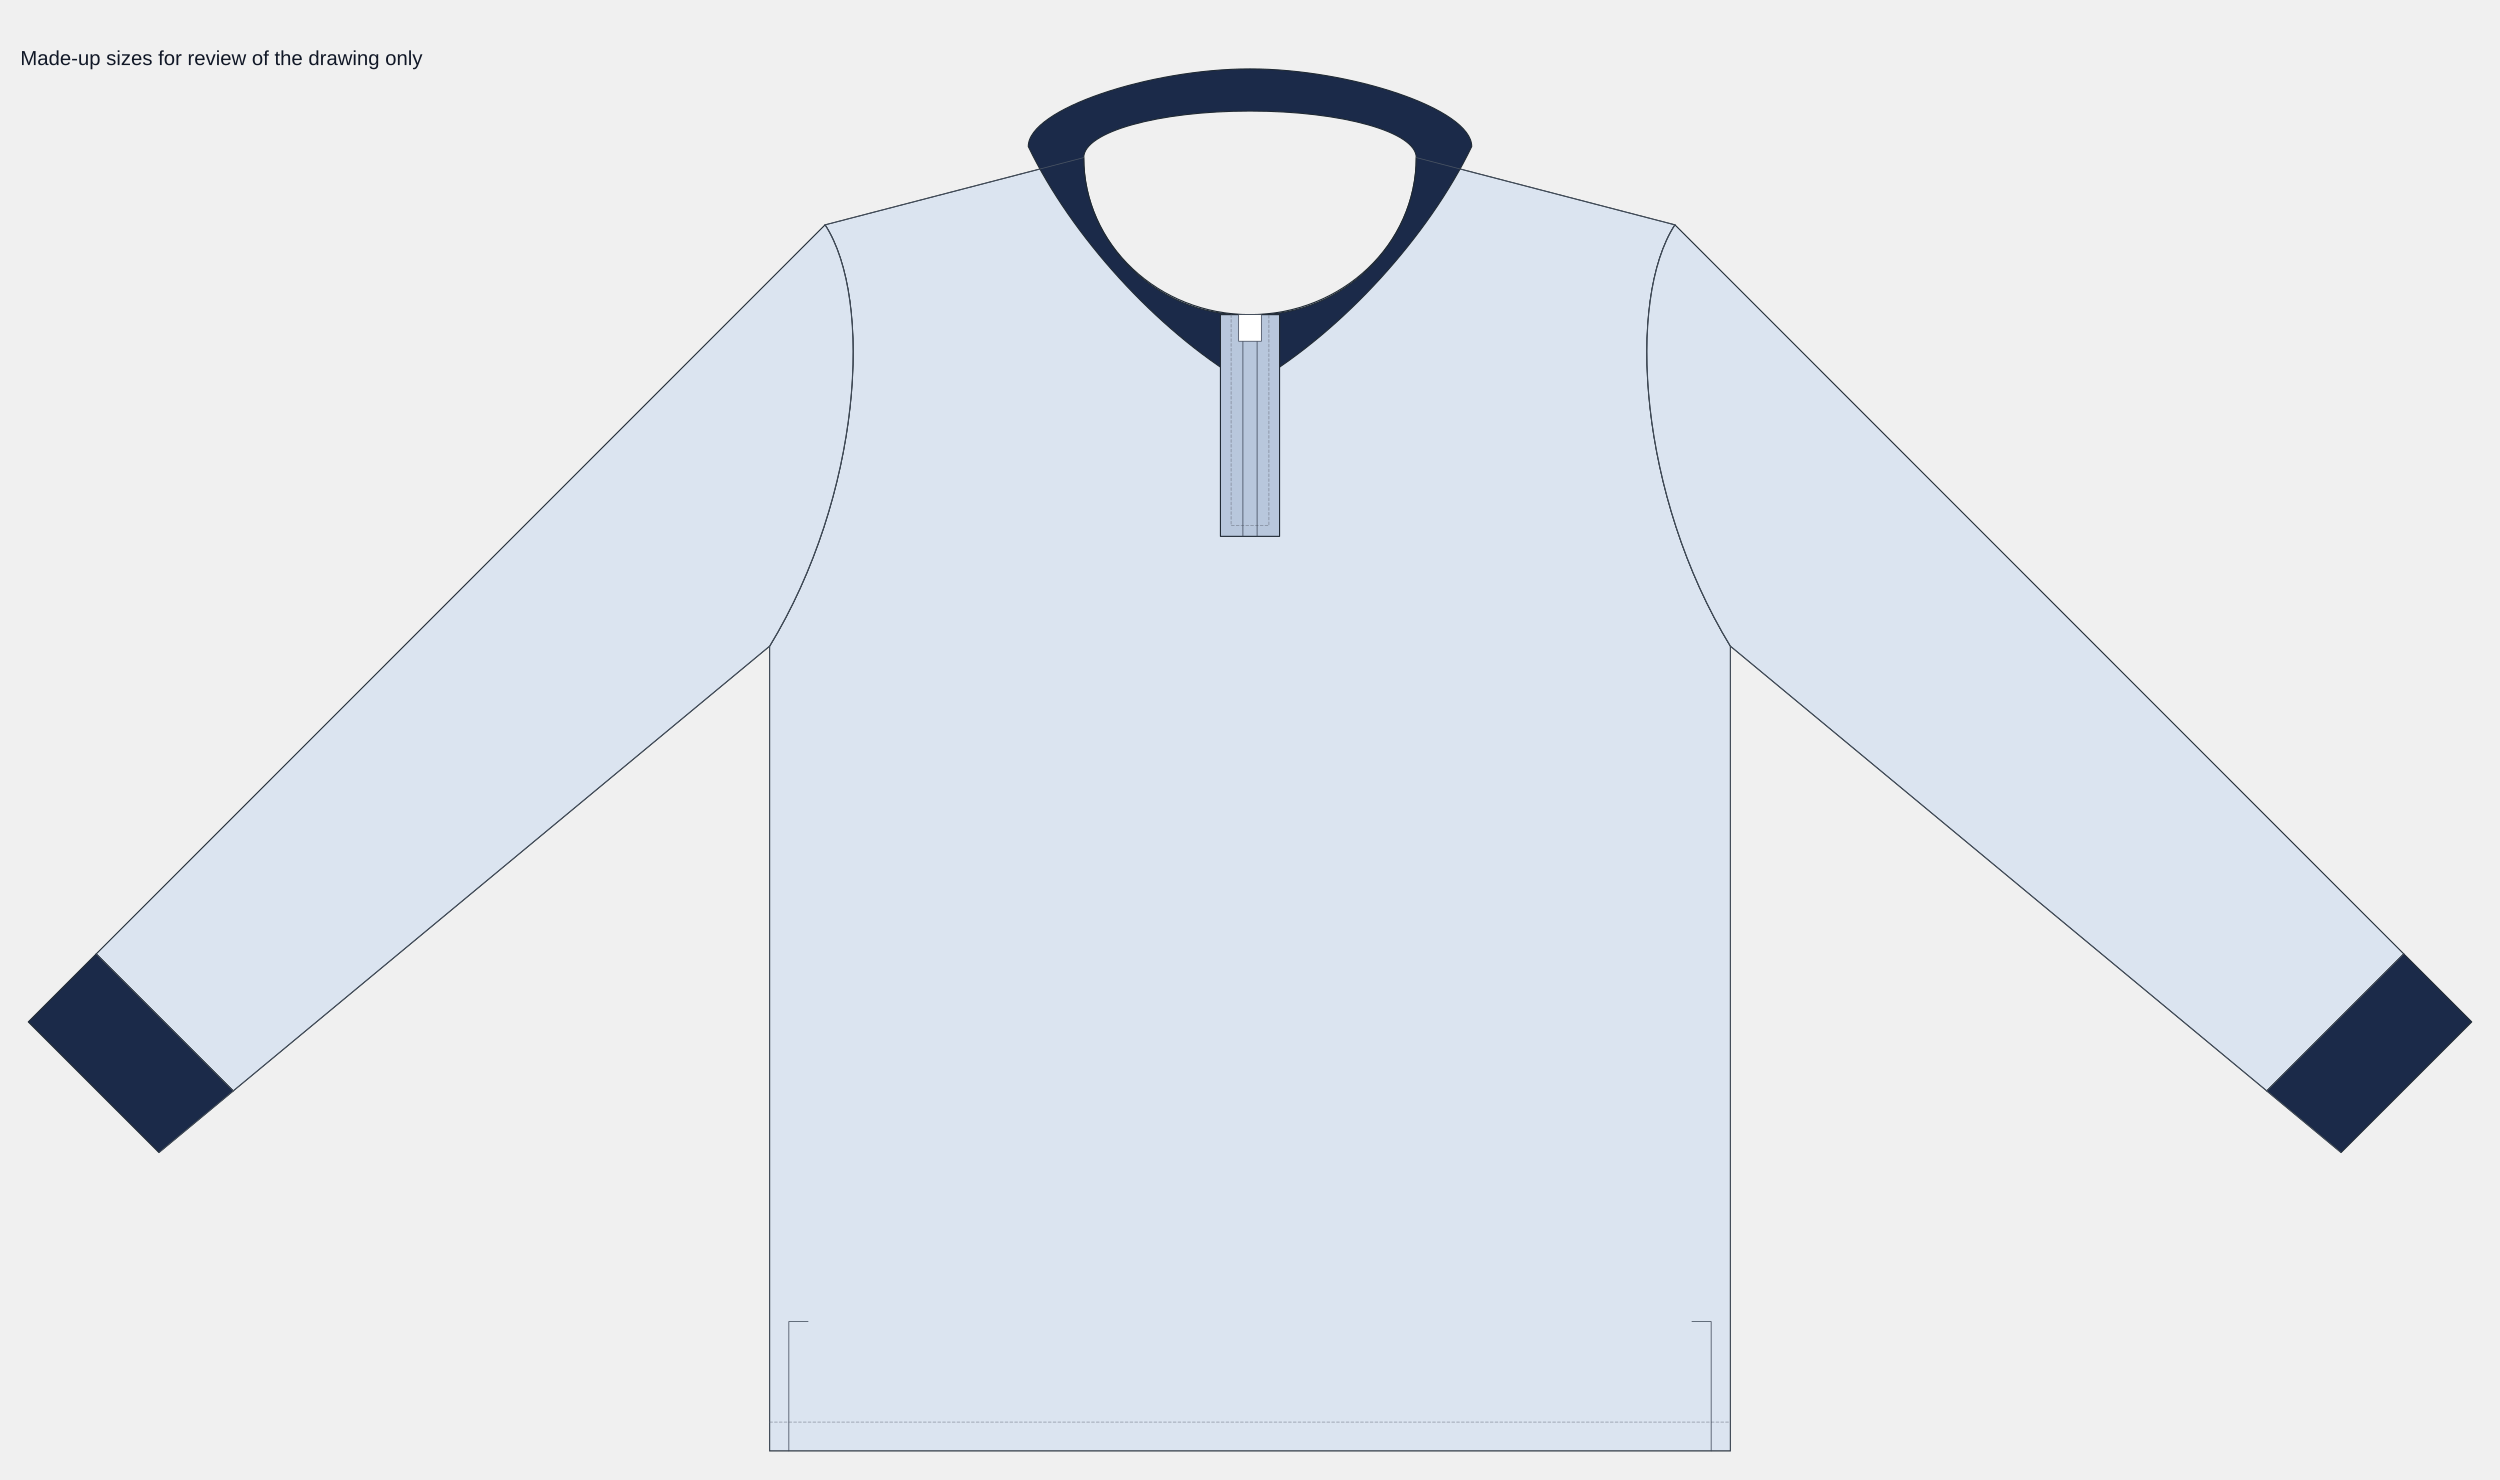
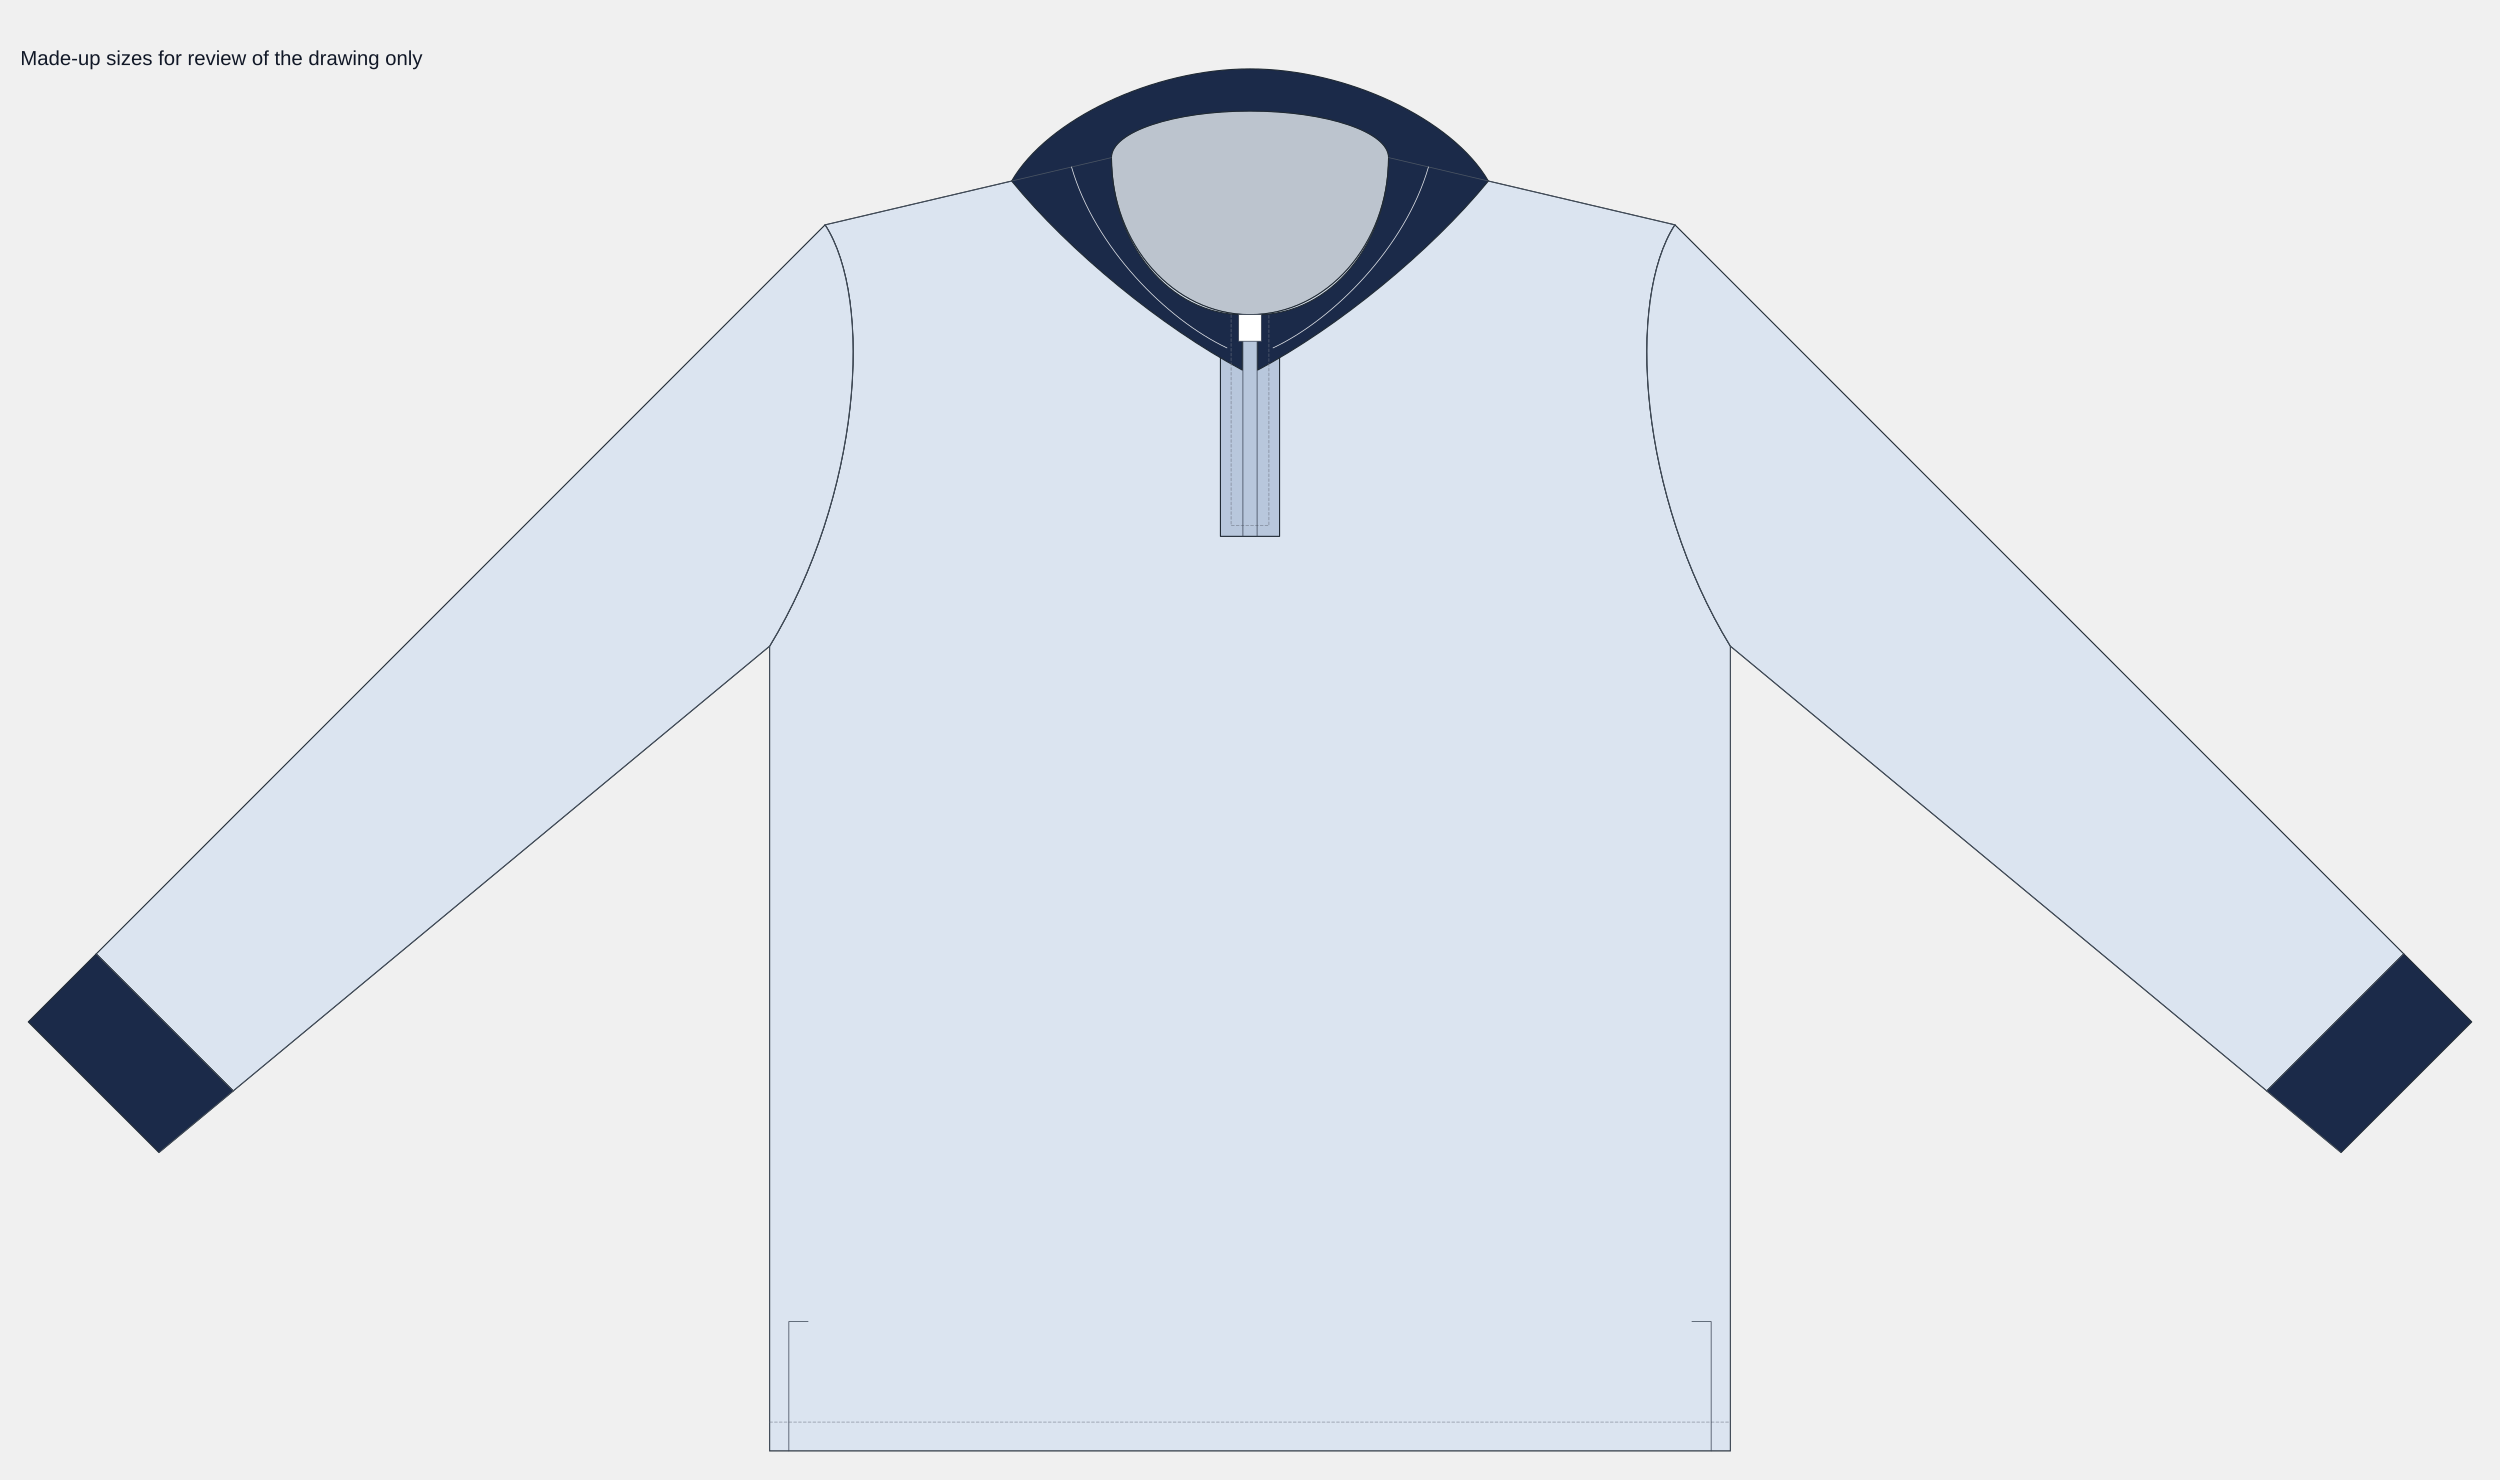
<svg xmlns="http://www.w3.org/2000/svg" width="1353.12mm" height="800.6mm" viewBox="-6765.6 -853 13531.2 8006" role="img">
  <g id="layer-panels">
-     <path d="M 900 0 L 2300 364 C 2036.1 769.9 2103.2 1828.2 2600 2644.4 L 2600 7000 L 0 7000 L -2600 7000 L -2600 2644.4 C -2103.2 1828.2 -2036.1 769.9 -2300 364 L -900 0 C -900 469.4 -497.1 850 0 850 C 497.1 850 900 469.4 900 0 Z" fill="#dbe4f0" stroke="#1f2933" stroke-width="6" stroke-linejoin="round" stroke-linecap="round" data-name="Body front" />
+     <path d="M 750 0 C 750 469.4 414.2 850 0 850 C -414.2 850 -750 469.4 -750 0 C -750 -139.2 -414.2 -252 0 -252 C 414.2 -252 750 -139.2 750 0 Z" fill="#bcc4ce" stroke="#4b5563" stroke-width="4" stroke-linejoin="round" stroke-linecap="round" data-name="Inside of the neck" />
+     <path d="M 750 0 L 2300 364 C 2036.1 769.9 2103.2 1828.2 2600 2644.4 L 2600 7000 L 0 7000 L -2600 7000 L -2600 2644.4 C -2103.2 1828.2 -2036.1 769.9 -2300 364 L -750 0 C -750 469.4 -414.2 850 0 850 C 414.2 850 750 469.4 750 0 Z" fill="#dbe4f0" stroke="#1f2933" stroke-width="6" stroke-linejoin="round" stroke-linecap="round" data-name="Body front" />
    <path d="M 2300 364 L 6245 4310.3 L 5503.3 5051.7 L 2600 2644.4 C 2103.2 1828.2 2036.1 769.9 2300 364 Z" fill="#dbe4f0" stroke="#1f2933" stroke-width="6" stroke-linejoin="round" stroke-linecap="round" data-name="Left sleeve" />
    <path d="M -2300 364 L -6245 4310.3 L -5503.3 5051.7 L -2600 2644.4 C -2103.2 1828.2 -2036.1 769.9 -2300 364 Z" fill="#dbe4f0" stroke="#1f2933" stroke-width="6" stroke-linejoin="round" stroke-linecap="round" data-name="Right sleeve" />
    <path d="M 6245 4310.3 L 6612.6 4678.1 L 5905.4 5385.1 L 5503.3 5051.7 Z M -6245 4310.3 L -6612.6 4678.1 L -5905.4 5385.1 L -5503.3 5051.7 Z" fill="#1b2a49" stroke="#1f2933" stroke-width="6" stroke-linejoin="round" stroke-linecap="round" data-name="Cuffs" />
-     <path d="M 41.6 850 C 497.1 850 900 469.4 900 0 C 900 -139.2 497.1 -252 0 -252 C -497.1 -252 -900 -139.2 -900 0 C -900 469.4 -497.1 850 -41.6 850 L -41.6 1210 C -503.4 933.3 -966.8 425.3 -1200 -60 C -1200 -264 -540 -480 0 -480 C 540 -480 1200 -264 1200 -60 C 966.8 425.3 503.4 933.3 41.6 1210 Z" fill="#1b2a49" stroke="#1f2933" stroke-width="6" stroke-linejoin="round" stroke-linecap="round" data-name="Collar" />
    <path d="M -160 850 L 160 850 L 160 2050 L -160 2050 Z" fill="#b8c7dc" stroke="#1f2933" stroke-width="6" stroke-linejoin="round" stroke-linecap="round" data-name="Placket" />
+     <path d="M 41.6 850 C 432.8 850 750 469.4 750 0 C 750 -139.2 414.2 -252 0 -252 C -414.2 -252 -750 -139.2 -750 0 C -750 469.4 -432.8 850 -41.6 850 L -41.6 1150 C -477.5 917.9 -976.9 508.7 -1290 126.8 C -1096.5 -206.9 -525 -480 0 -480 C 525 -480 1096.5 -206.9 1290 126.8 C 976.9 508.7 477.5 917.9 41.6 1150 Z" fill="#1b2a49" stroke="#1f2933" stroke-width="6" stroke-linejoin="round" stroke-linecap="round" data-name="Collar" />
  </g>
  <g id="layer-seams">
    <path d="M 2300 364 C 2036.1 769.9 2103.2 1828.2 2600 2644.4" fill="none" stroke="#4b5563" stroke-width="4" stroke-linejoin="round" stroke-linecap="round" data-name="Armhole seam, right" />
    <path d="M -2300 364 C -2036.1 769.9 -2103.2 1828.2 -2600 2644.4" fill="none" stroke="#4b5563" stroke-width="4" stroke-linejoin="round" stroke-linecap="round" data-name="Armhole seam, left" />
    <path d="M 2600 2644.4 L 2600 7000" fill="none" stroke="#4b5563" stroke-width="4" stroke-linejoin="round" stroke-linecap="round" data-name="Side seam, right" />
    <path d="M -2600 2644.4 L -2600 7000" fill="none" stroke="#4b5563" stroke-width="4" stroke-linejoin="round" stroke-linecap="round" data-name="Side seam, left" />
    <path d="M 2600 2644.4 L 5905.4 5385.1" fill="none" stroke="#4b5563" stroke-width="4" stroke-linejoin="round" stroke-linecap="round" data-name="Underarm seam, right" />
    <path d="M -2600 2644.4 L -5905.4 5385.1" fill="none" stroke="#4b5563" stroke-width="4" stroke-linejoin="round" stroke-linecap="round" data-name="Underarm seam, left" />
-     <path d="M 900 0 L 2300 364" fill="none" stroke="#4b5563" stroke-width="4" stroke-linejoin="round" stroke-linecap="round" data-name="Shoulder seam, right" />
-     <path d="M -900 0 L -2300 364" fill="none" stroke="#4b5563" stroke-width="4" stroke-linejoin="round" stroke-linecap="round" data-name="Shoulder seam, left" />
+     <path d="M 750 0 L 2300 364" fill="none" stroke="#4b5563" stroke-width="4" stroke-linejoin="round" stroke-linecap="round" data-name="Shoulder seam, right" />
+     <path d="M -750 0 L -2300 364" fill="none" stroke="#4b5563" stroke-width="4" stroke-linejoin="round" stroke-linecap="round" data-name="Shoulder seam, left" />
    <path d="M 6245 4310.3 L 5503.3 5051.7" fill="none" stroke="#4b5563" stroke-width="4" stroke-linejoin="round" stroke-linecap="round" data-name="Cuff seam, right" />
    <path d="M -6245 4310.3 L -5503.3 5051.7" fill="none" stroke="#4b5563" stroke-width="4" stroke-linejoin="round" stroke-linecap="round" data-name="Cuff seam, left" />
  </g>
  <g id="layer-stitching">
    <path d="M -2600 6844 L 2600 6844" fill="none" stroke="#6b7280" stroke-width="3" stroke-dasharray="16 10" stroke-linejoin="round" stroke-linecap="round" data-name="Hem stitching" />
    <path d="M -102.4 850 L -102.4 1992.4 L 102.4 1992.4 L 102.4 850" fill="none" stroke="#6b7280" stroke-width="3" stroke-dasharray="16 10" stroke-linejoin="round" stroke-linecap="round" data-name="Placket stitching" />
  </g>
  <g id="layer-details">
+     <path d="M 124.8 1030 C 450.7 877.2 840.7 485.1 966 50.7" fill="none" stroke="#e5e7eb" stroke-width="4" stroke-linejoin="round" stroke-linecap="round" data-name="Collar fold line, right" />
+     <path d="M -124.8 1030 C -450.7 877.2 -840.7 485.1 -966 50.7" fill="none" stroke="#e5e7eb" stroke-width="4" stroke-linejoin="round" stroke-linecap="round" data-name="Collar fold line, left" />
    <path d="M -38.4 850 L -38.4 2050" fill="none" stroke="#374151" stroke-width="4" stroke-linejoin="round" stroke-linecap="round" data-name="Zip teeth, left" />
    <path d="M 38.4 850 L 38.4 2050" fill="none" stroke="#374151" stroke-width="4" stroke-linejoin="round" stroke-linecap="round" data-name="Zip teeth, right" />
    <path d="M -61.4 850 L 61.4 850 L 61.4 994 L -61.4 994 Z" fill="#ffffff" stroke="#374151" stroke-width="4" stroke-linejoin="round" stroke-linecap="round" data-name="Zip pull" />
    <path d="M 2496 7000 L 2496 6300 L 2392 6300" fill="none" stroke="#374151" stroke-width="4" stroke-linejoin="round" stroke-linecap="round" data-name="Side vent, right" />
    <path d="M -2496 7000 L -2496 6300 L -2392 6300" fill="none" stroke="#374151" stroke-width="4" stroke-linejoin="round" stroke-linecap="round" data-name="Side vent, left" />
  </g>
  <g id="layer-artwork" />
  <g id="layer-note">
    <text x="-6655.6" y="-501" font-size="110" text-anchor="start" fill="#111827" font-family="Geist, Arial, Helvetica, sans-serif">Made-up sizes for review of the drawing only</text>
  </g>
</svg>
